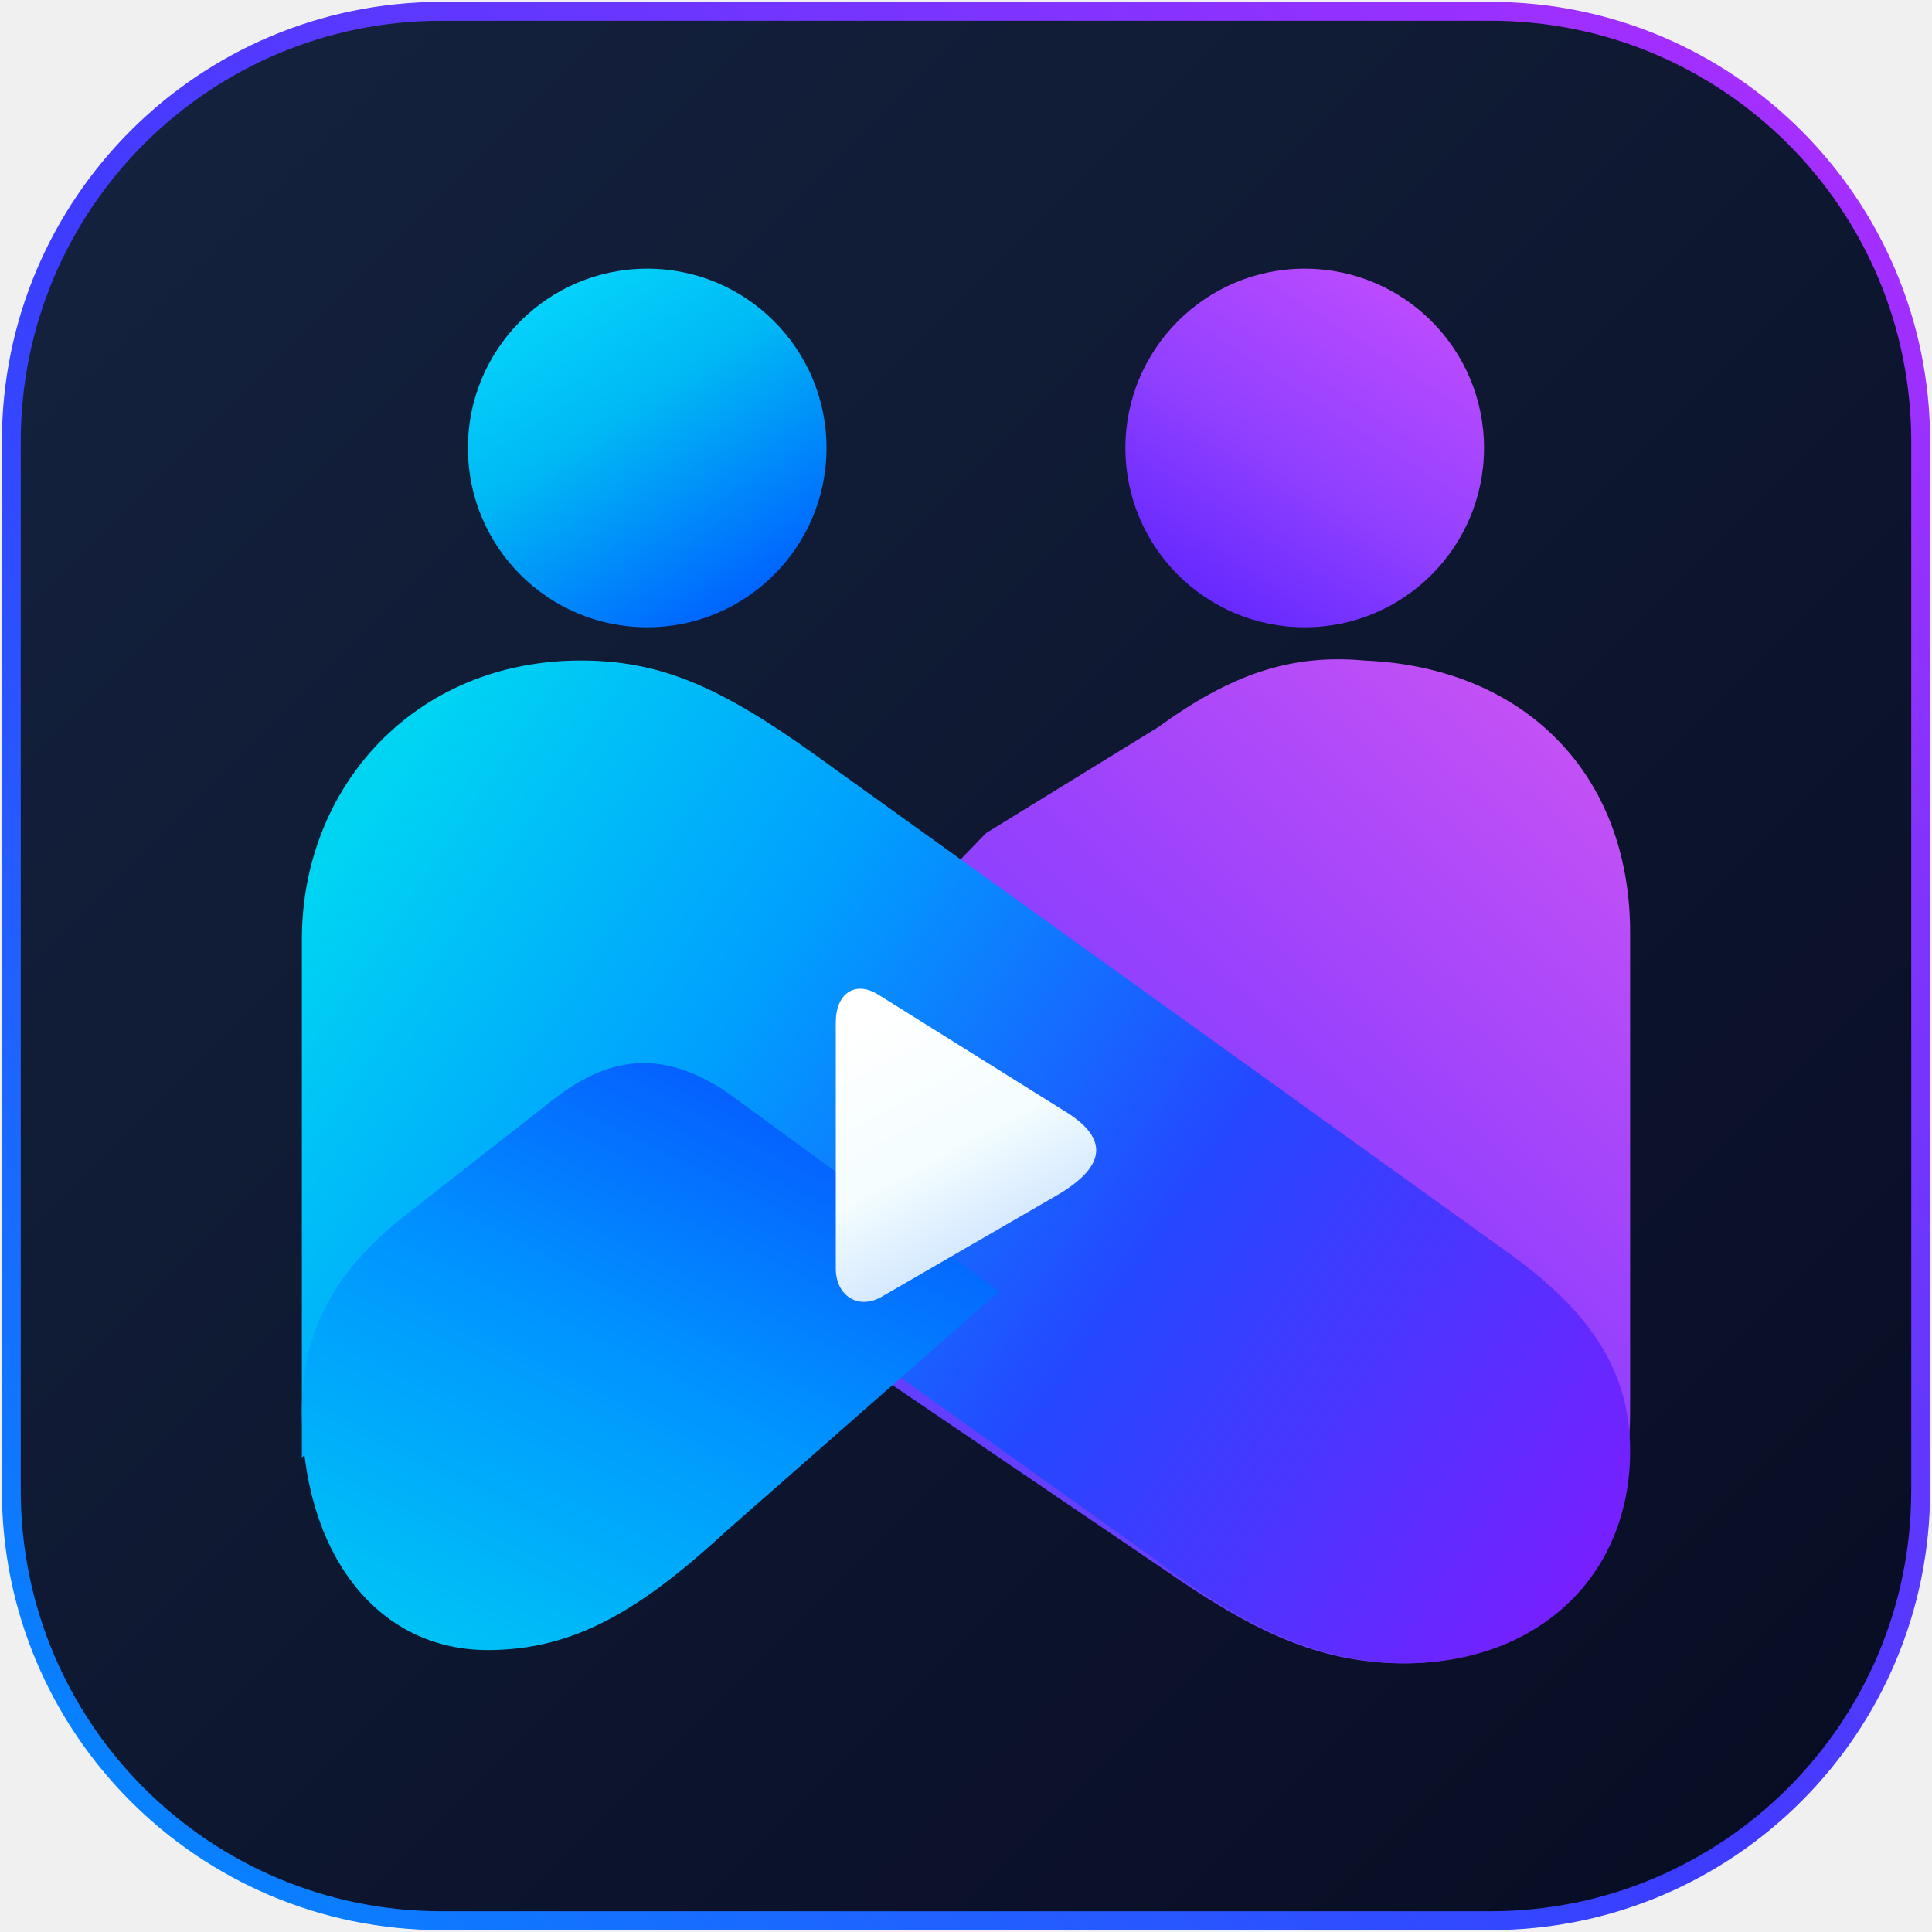
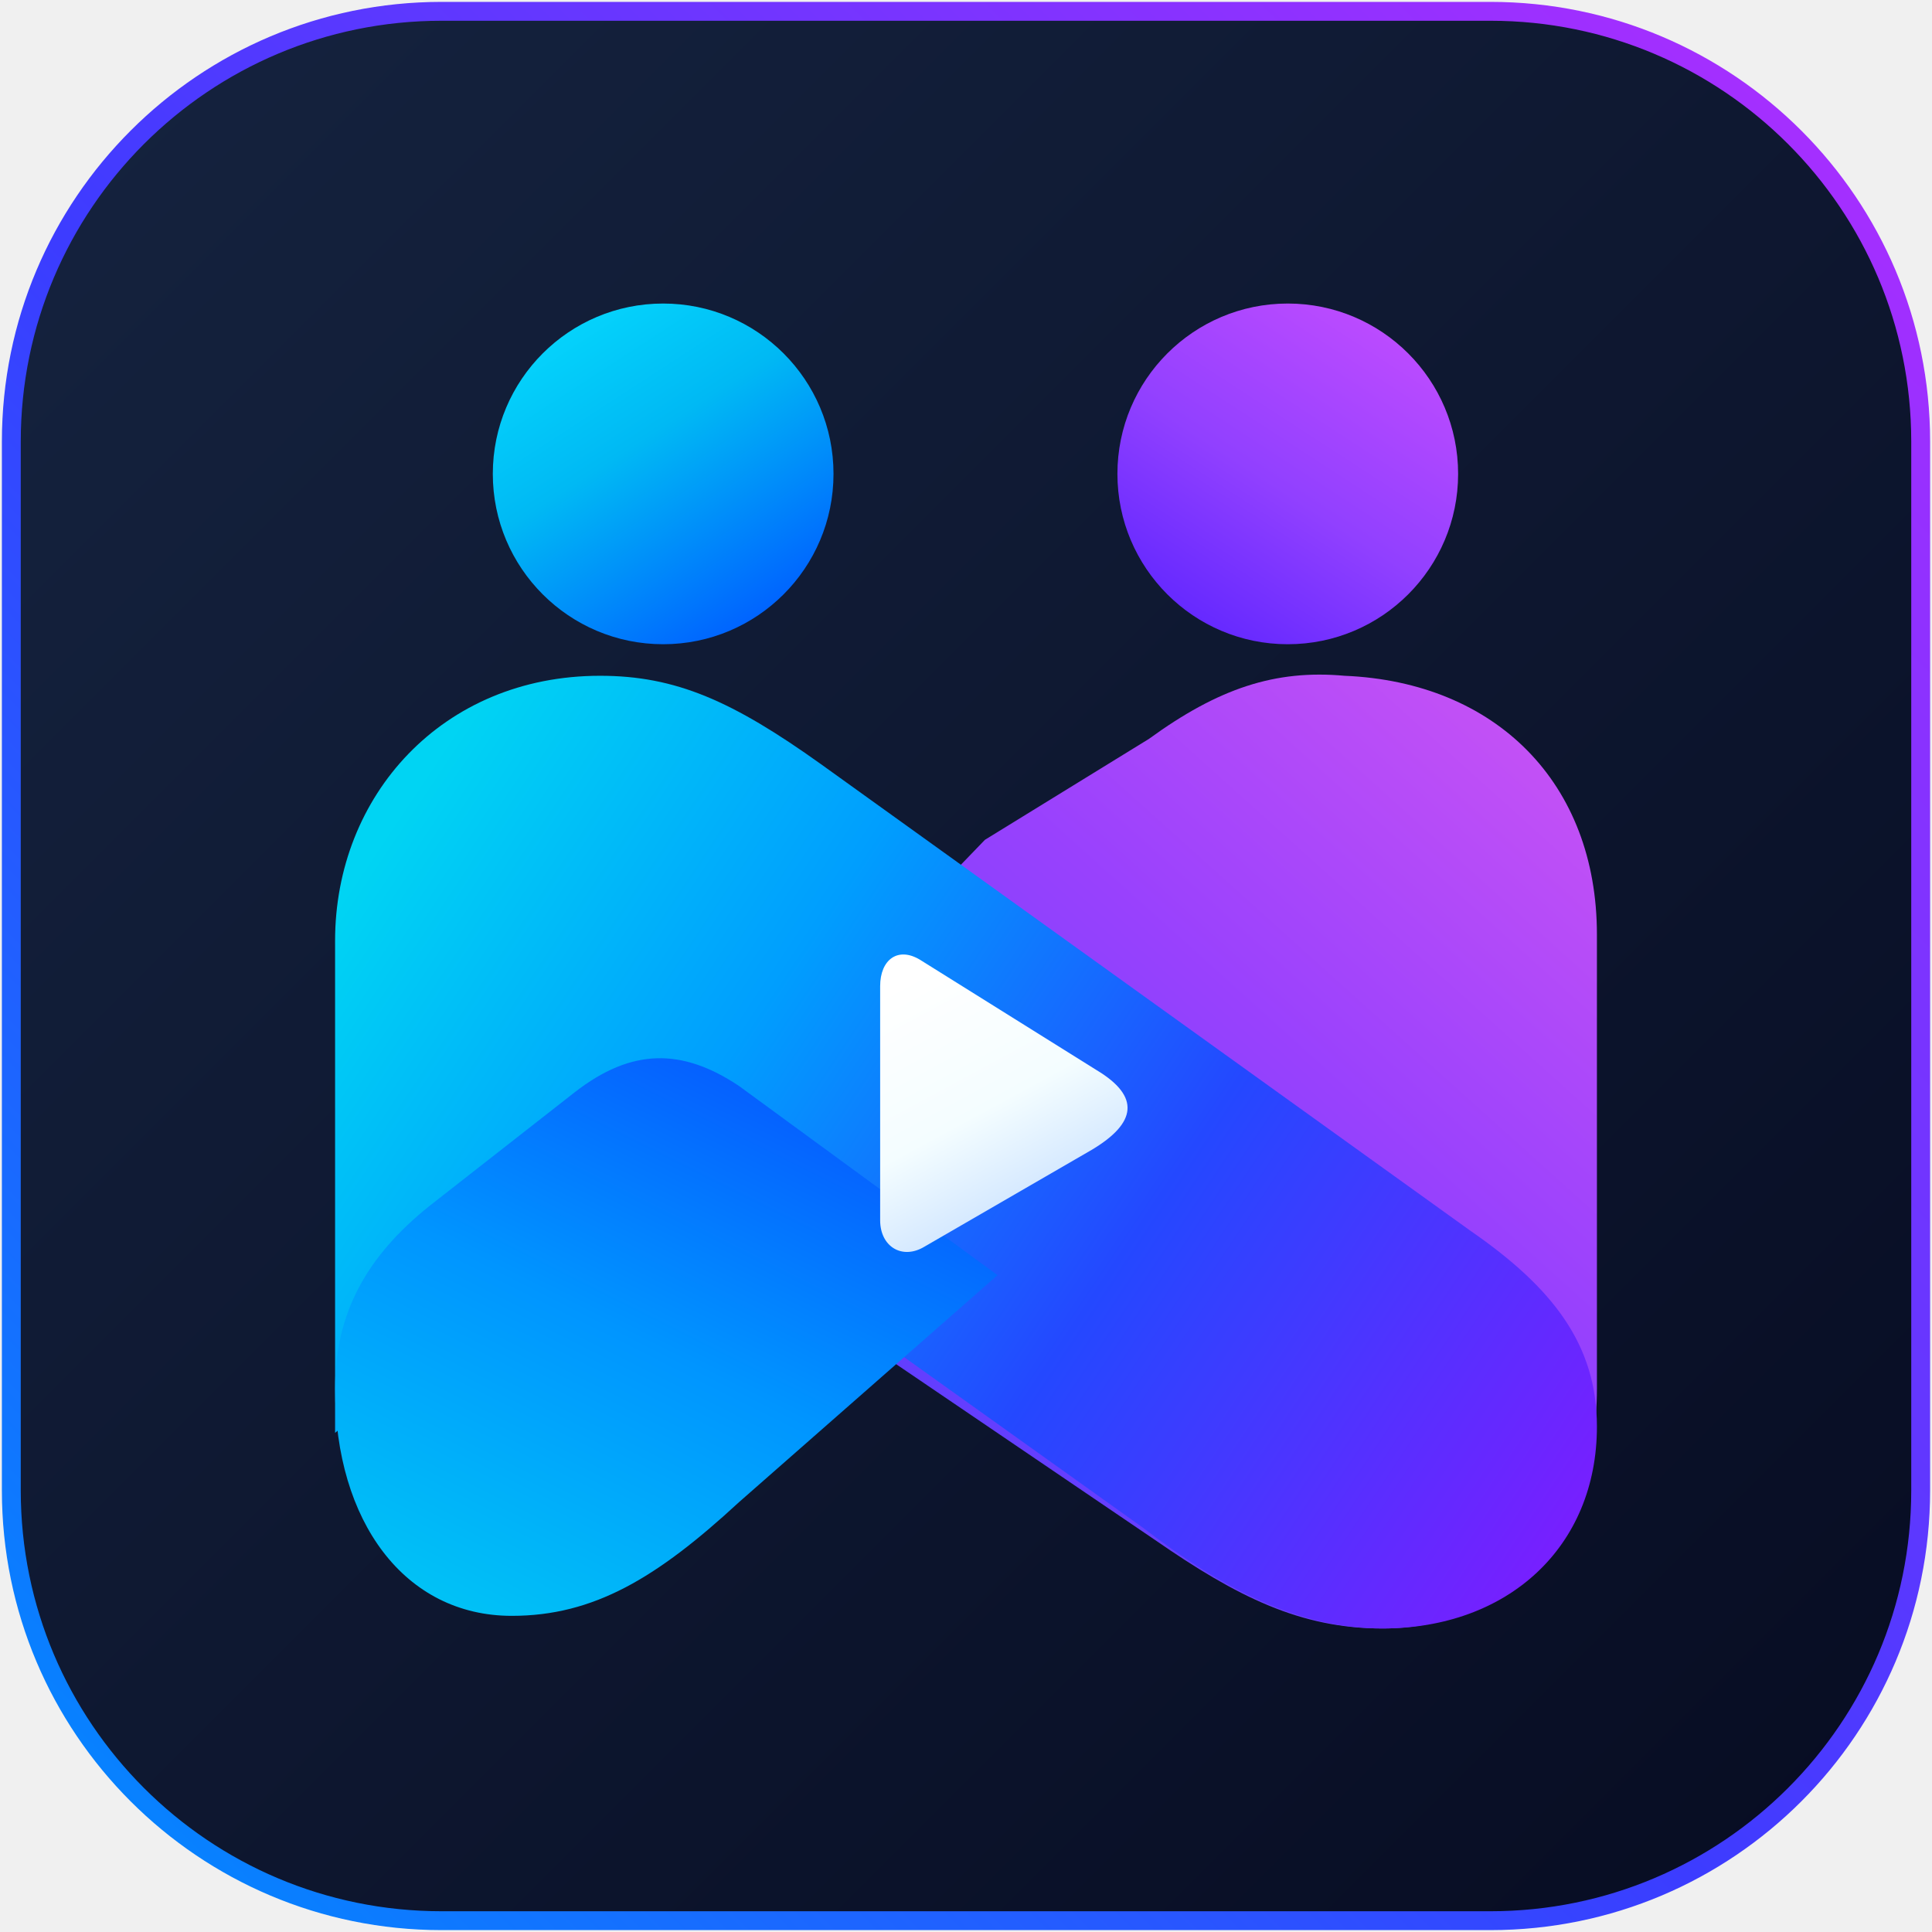
<svg xmlns="http://www.w3.org/2000/svg" xmlns:xlink="http://www.w3.org/1999/xlink" width="256" height="256" viewBox="0 0 256 256" role="img" aria-labelledby="title desc">
  <defs>
    <linearGradient id="cyanHead" x1="0" y1="0" x2=".65" y2="1">
      <stop stop-color="#06DFFF" />
      <stop offset=".48" stop-color="#00B9F4" />
      <stop offset="1" stop-color="#0064FF" />
    </linearGradient>
    <linearGradient id="purpleHead" x1=".85" y1="0" x2=".2" y2="1">
      <stop stop-color="#C34DFF" />
      <stop offset=".55" stop-color="#9140FF" />
      <stop offset="1" stop-color="#5E25FF" />
    </linearGradient>
    <linearGradient id="backRibbon" x1="1" y1="0" x2=".1" y2="1">
      <stop stop-color="#CE55F4" />
      <stop offset=".38" stop-color="#9841FD" />
      <stop offset="1" stop-color="#413CFF" />
    </linearGradient>
    <linearGradient id="frontRibbon" gradientUnits="userSpaceOnUse" x1="8" y1="84" x2="188" y2="204">
      <stop stop-color="#00D4F3" />
      <stop offset=".3" stop-color="#009EFE" />
      <stop offset=".62" stop-color="#2448FF" />
      <stop offset="1" stop-color="#7620FF" />
    </linearGradient>
    <linearGradient id="leftFold" x1=".2" y1="1" x2=".8" y2="0">
      <stop stop-color="#00C2F6" />
      <stop offset=".48" stop-color="#0095FF" />
      <stop offset="1" stop-color="#0751FF" />
    </linearGradient>
    <linearGradient id="play" x1=".3" y1="0" x2=".75" y2="1">
      <stop stop-color="#FFFFFF" />
      <stop offset=".48" stop-color="#F4FDFF" />
      <stop offset="1" stop-color="#BDD9FF" />
    </linearGradient>
    <linearGradient id="whiteBack" x1=".7" y1="0" x2=".4" y2="1">
      <stop stop-color="#FFFFFF" />
      <stop offset="1" stop-color="#D2DCFF" />
    </linearGradient>
    <linearGradient id="whiteFront" x1="0" y1="0" x2="1" y2="1">
      <stop stop-color="#FFFFFF" />
      <stop offset=".44" stop-color="#EBF6FF" />
      <stop offset="1" stop-color="#B1D8FF" />
    </linearGradient>
    <linearGradient id="whiteFold" x1="0" y1="1" x2="1" y2="0">
      <stop stop-color="#FFFFFF" />
      <stop offset="1" stop-color="#B6DCFF" />
    </linearGradient>
    <linearGradient id="wordSpace" x1="0" y1=".15" x2="1" y2=".85">
      <stop stop-color="#00B8F4" />
      <stop offset=".32" stop-color="#0071FF" />
      <stop offset=".63" stop-color="#4C35FF" />
      <stop offset="1" stop-color="#9515F5" />
    </linearGradient>
    <linearGradient id="wordSpaceBright" x1="0" y1="0" x2="1" y2="1">
      <stop stop-color="#18D0FF" />
      <stop offset=".34" stop-color="#2B92FF" />
      <stop offset=".72" stop-color="#8866FF" />
      <stop offset="1" stop-color="#C279FF" />
    </linearGradient>
    <linearGradient id="appWhite" x1="0" y1="0" x2="1" y2="1">
      <stop stop-color="#FFFFFF" />
      <stop offset="1" stop-color="#F3F6FF" />
    </linearGradient>
    <linearGradient id="appDark" x1="0" y1="0" x2="1" y2="1">
      <stop stop-color="#15233F" />
      <stop offset="1" stop-color="#070C22" />
    </linearGradient>
    <linearGradient id="appBlue" x1=".1" y1="0" x2=".9" y2="1">
      <stop stop-color="#00CFF8" />
      <stop offset=".42" stop-color="#008EFF" />
      <stop offset="1" stop-color="#0446FF" />
    </linearGradient>
    <linearGradient id="appViolet" x1="0" y1="0" x2="1" y2="1">
      <stop stop-color="#AE70FF" />
      <stop offset=".4" stop-color="#8743FF" />
      <stop offset="1" stop-color="#5913EF" />
    </linearGradient>
    <linearGradient id="appOutline" x1="0" y1="1" x2="1" y2="0">
      <stop stop-color="#008BFF" />
      <stop offset=".45" stop-color="#3C3CFF" />
      <stop offset="1" stop-color="#B02DFF" />
    </linearGradient>
    <linearGradient id="darkBoard" x1="0" y1="0" x2="1" y2="1">
      <stop stop-color="#030914" />
      <stop offset=".6" stop-color="#09152D" />
      <stop offset="1" stop-color="#0B0922" />
    </linearGradient>
    <linearGradient id="glassPanel" x1="0" y1="0" x2="1" y2="1">
      <stop stop-color="#203559" stop-opacity=".72" />
      <stop offset="1" stop-color="#172043" stop-opacity=".45" />
    </linearGradient>
    <radialGradient id="glowCyan">
      <stop stop-color="#00BDFF" stop-opacity=".38" />
      <stop offset=".45" stop-color="#008CFF" stop-opacity=".13" />
      <stop offset="1" stop-color="#008CFF" stop-opacity="0" />
    </radialGradient>
    <radialGradient id="glowPurple">
      <stop stop-color="#853EFF" stop-opacity=".36" />
      <stop offset=".45" stop-color="#7538FF" stop-opacity=".14" />
      <stop offset="1" stop-color="#7538FF" stop-opacity="0" />
    </radialGradient>
    <radialGradient id="glowWhite">
      <stop stop-color="#FFFFFF" stop-opacity=".7" />
      <stop offset="1" stop-color="#FFFFFF" stop-opacity="0" />
    </radialGradient>
    <g id="mark-color">
      <circle cx="52" cy="27" r="27" fill="url(#cyanHead)" />
      <circle cx="151" cy="27" r="27" fill="url(#purpleHead)" />
      <path fill="url(#backRibbon)" d="M103 85 129 69C140 61 149 58 160 59C184 60 200 76 200 100V172C200 195 186 210 166 210C153 210 143 205 130 196L49 141Z" />
      <path fill="url(#frontRibbon)" d="M42 59C54 59 63 63 77 73L180 147C193 156 200 165 200 178C200 197 186 210 166 210C153 210 141 204 128 194L65 149C53 141 44 142 33 151L0 179V101C0 78 17 59 42 59Z" />
      <path fill="url(#leftFold)" d="M0 172C0 160 5 151 15 143L38 125C47 118 55 118 64 124L105 154 64 190C51 202 41 208 28 208C11 208 0 193 0 172Z" />
-       <path fill="url(#play)" d="M86.693 109.25C83.193 107.15 80.393 109.25 80.393 113.45V150.55C80.393 154.75 83.893 156.85 87.393 154.75L113.993 139.35C120.993 135.15 121.693 130.95 114.693 126.75L86.693 109.25Z" />
+       <path fill="url(#play)" d="M92.693 104.0C89.193 101.9 86.393 104.0 86.393 108.2V145.3C86.393 149.5 89.893 151.6 93.393 149.5L119.993 134.1C126.993 129.9 127.693 125.7 120.693 121.5L92.693 104.0Z" />
    </g>
    <g id="mark-pearl">
      <circle cx="52" cy="27" r="27" fill="#FFF" />
      <circle cx="151" cy="27" r="27" fill="#FFF" />
      <path fill="url(#whiteBack)" d="M103 85 129 69C140 61 149 58 160 59C184 60 200 76 200 100V172C200 195 186 210 166 210C153 210 143 205 130 196L49 141Z" />
      <path fill="url(#whiteFront)" d="M42 59C54 59 63 63 77 73L180 147C193 156 200 165 200 178C200 197 186 210 166 210C153 210 141 204 128 194L65 149C53 141 44 142 33 151L0 179V101C0 78 17 59 42 59Z" />
      <path fill="url(#whiteFold)" d="M0 172C0 160 5 151 15 143L38 125C47 118 55 118 64 124L105 154 64 190C51 202 41 208 28 208C11 208 0 193 0 172Z" />
-       <path fill="#FFFFFF" d="M86.693 109.25C83.193 107.15 80.393 109.25 80.393 113.45V150.55C80.393 154.75 83.893 156.85 87.393 154.75L113.993 139.35C120.993 135.15 121.693 130.95 114.693 126.75L86.693 109.25Z" />
+       <path fill="#FFFFFF" d="M92.693 104.0C89.193 101.9 86.393 104.0 86.393 108.2V145.3C86.393 149.5 89.893 151.6 93.393 149.5L119.993 134.1C126.993 129.9 127.693 125.7 120.693 121.5L92.693 104.0Z" />
    </g>
    <g id="mark-white">
      <circle cx="52" cy="27" r="27" fill="#FFF" />
      <circle cx="151" cy="27" r="27" fill="#FFF" />
-       <path fill="#FFF" fill-rule="evenodd" d="M42 59C55 59 64 65 77 73L102 91 129 69C140 61 149 58 160 59C184 60 200 76 200 100V172C200 195 186 210 166 210C152 210 140 204 127 194L101 175 64 190C51 202 41 208 28 208C11 208 0 193 0 172V101C0 78 17 59 42 59Z M86.693 109.25C83.193 107.15 80.393 109.25 80.393 113.45V150.55C80.393 154.75 83.893 156.85 87.393 154.75L113.993 139.35C120.993 135.15 121.693 130.95 114.693 126.75L86.693 109.25Z" />
+       <path fill="#FFF" fill-rule="evenodd" d="M42 59C55 59 64 65 77 73L102 91 129 69C140 61 149 58 160 59C184 60 200 76 200 100V172C200 195 186 210 166 210C152 210 140 204 127 194L101 175 64 190C51 202 41 208 28 208C11 208 0 193 0 172V101C0 78 17 59 42 59Z M92.693 104.0C89.193 101.9 86.393 104.0 86.393 108.2V145.3C86.393 149.5 89.893 151.6 93.393 149.5L119.993 134.1C126.993 129.9 127.693 125.7 120.693 121.5L92.693 104.0Z" />
    </g>
    <g id="mark-navy">
      <circle cx="52" cy="27" r="27" fill="#111A34" />
      <circle cx="151" cy="27" r="27" fill="#111A34" />
-       <path fill="#111A34" fill-rule="evenodd" d="M42 59C55 59 64 65 77 73L102 91 129 69C140 61 149 58 160 59C184 60 200 76 200 100V172C200 195 186 210 166 210C152 210 140 204 127 194L101 175 64 190C51 202 41 208 28 208C11 208 0 193 0 172V101C0 78 17 59 42 59Z M86.693 109.25C83.193 107.15 80.393 109.25 80.393 113.45V150.55C80.393 154.75 83.893 156.85 87.393 154.75L113.993 139.35C120.993 135.15 121.693 130.95 114.693 126.75L86.693 109.25Z" />
+       <path fill="#111A34" fill-rule="evenodd" d="M42 59C55 59 64 65 77 73L102 91 129 69C140 61 149 58 160 59C184 60 200 76 200 100V172C200 195 186 210 166 210C152 210 140 204 127 194L101 175 64 190C51 202 41 208 28 208C11 208 0 193 0 172V101C0 78 17 59 42 59Z M92.693 104.0C89.193 101.9 86.393 104.0 86.393 108.2V145.3C86.393 149.5 89.893 151.6 93.393 149.5L119.993 134.1C126.993 129.9 127.693 125.7 120.693 121.5L92.693 104.0Z" />
    </g>
  </defs>
  <g transform="translate(0 0) scale(1.0)">
    <rect x="1.5" y="1.5" width="253" height="253" rx="57" fill="url(#appDark)" stroke="url(#appOutline)" stroke-width="2.5" stroke-opacity="1" />
-     <use href="#mark-color" xlink:href="#mark-color" transform="translate(40.0 35.6) scale(0.88)" />
+     <use href="#mark-color" xlink:href="#mark-color" transform="translate(44.4 40.22) scale(0.836)" />
  </g>
</svg>
